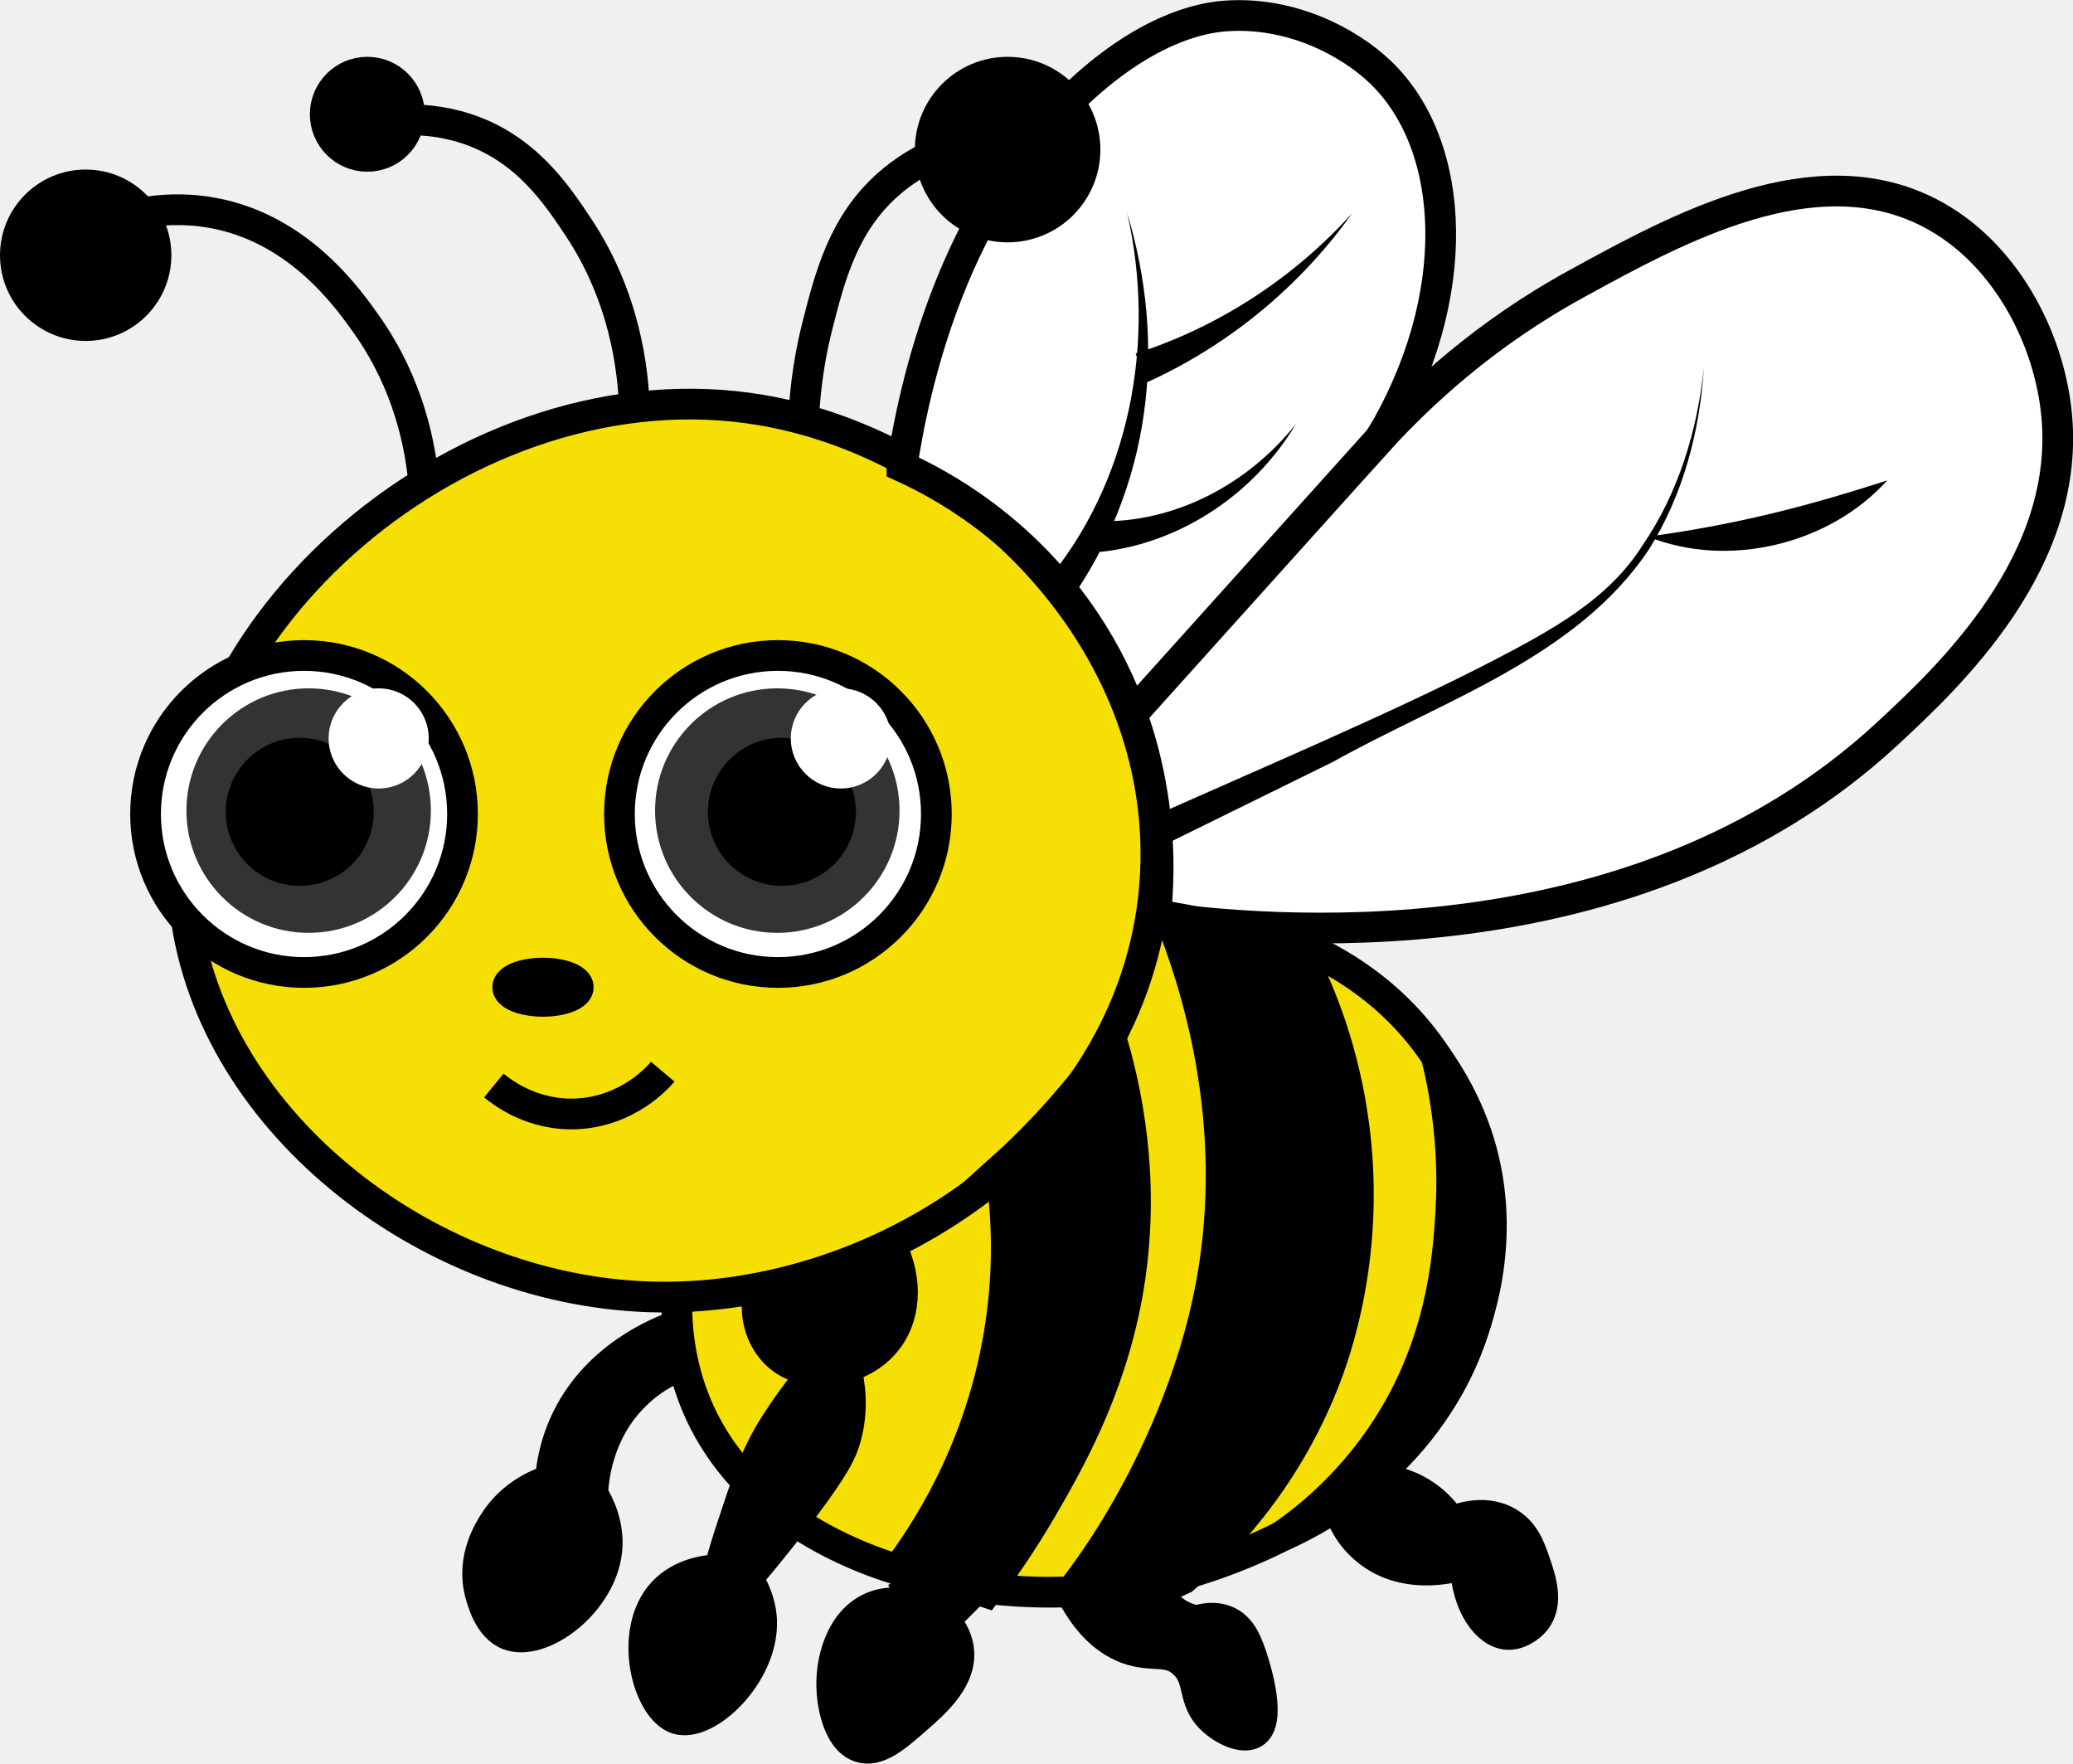
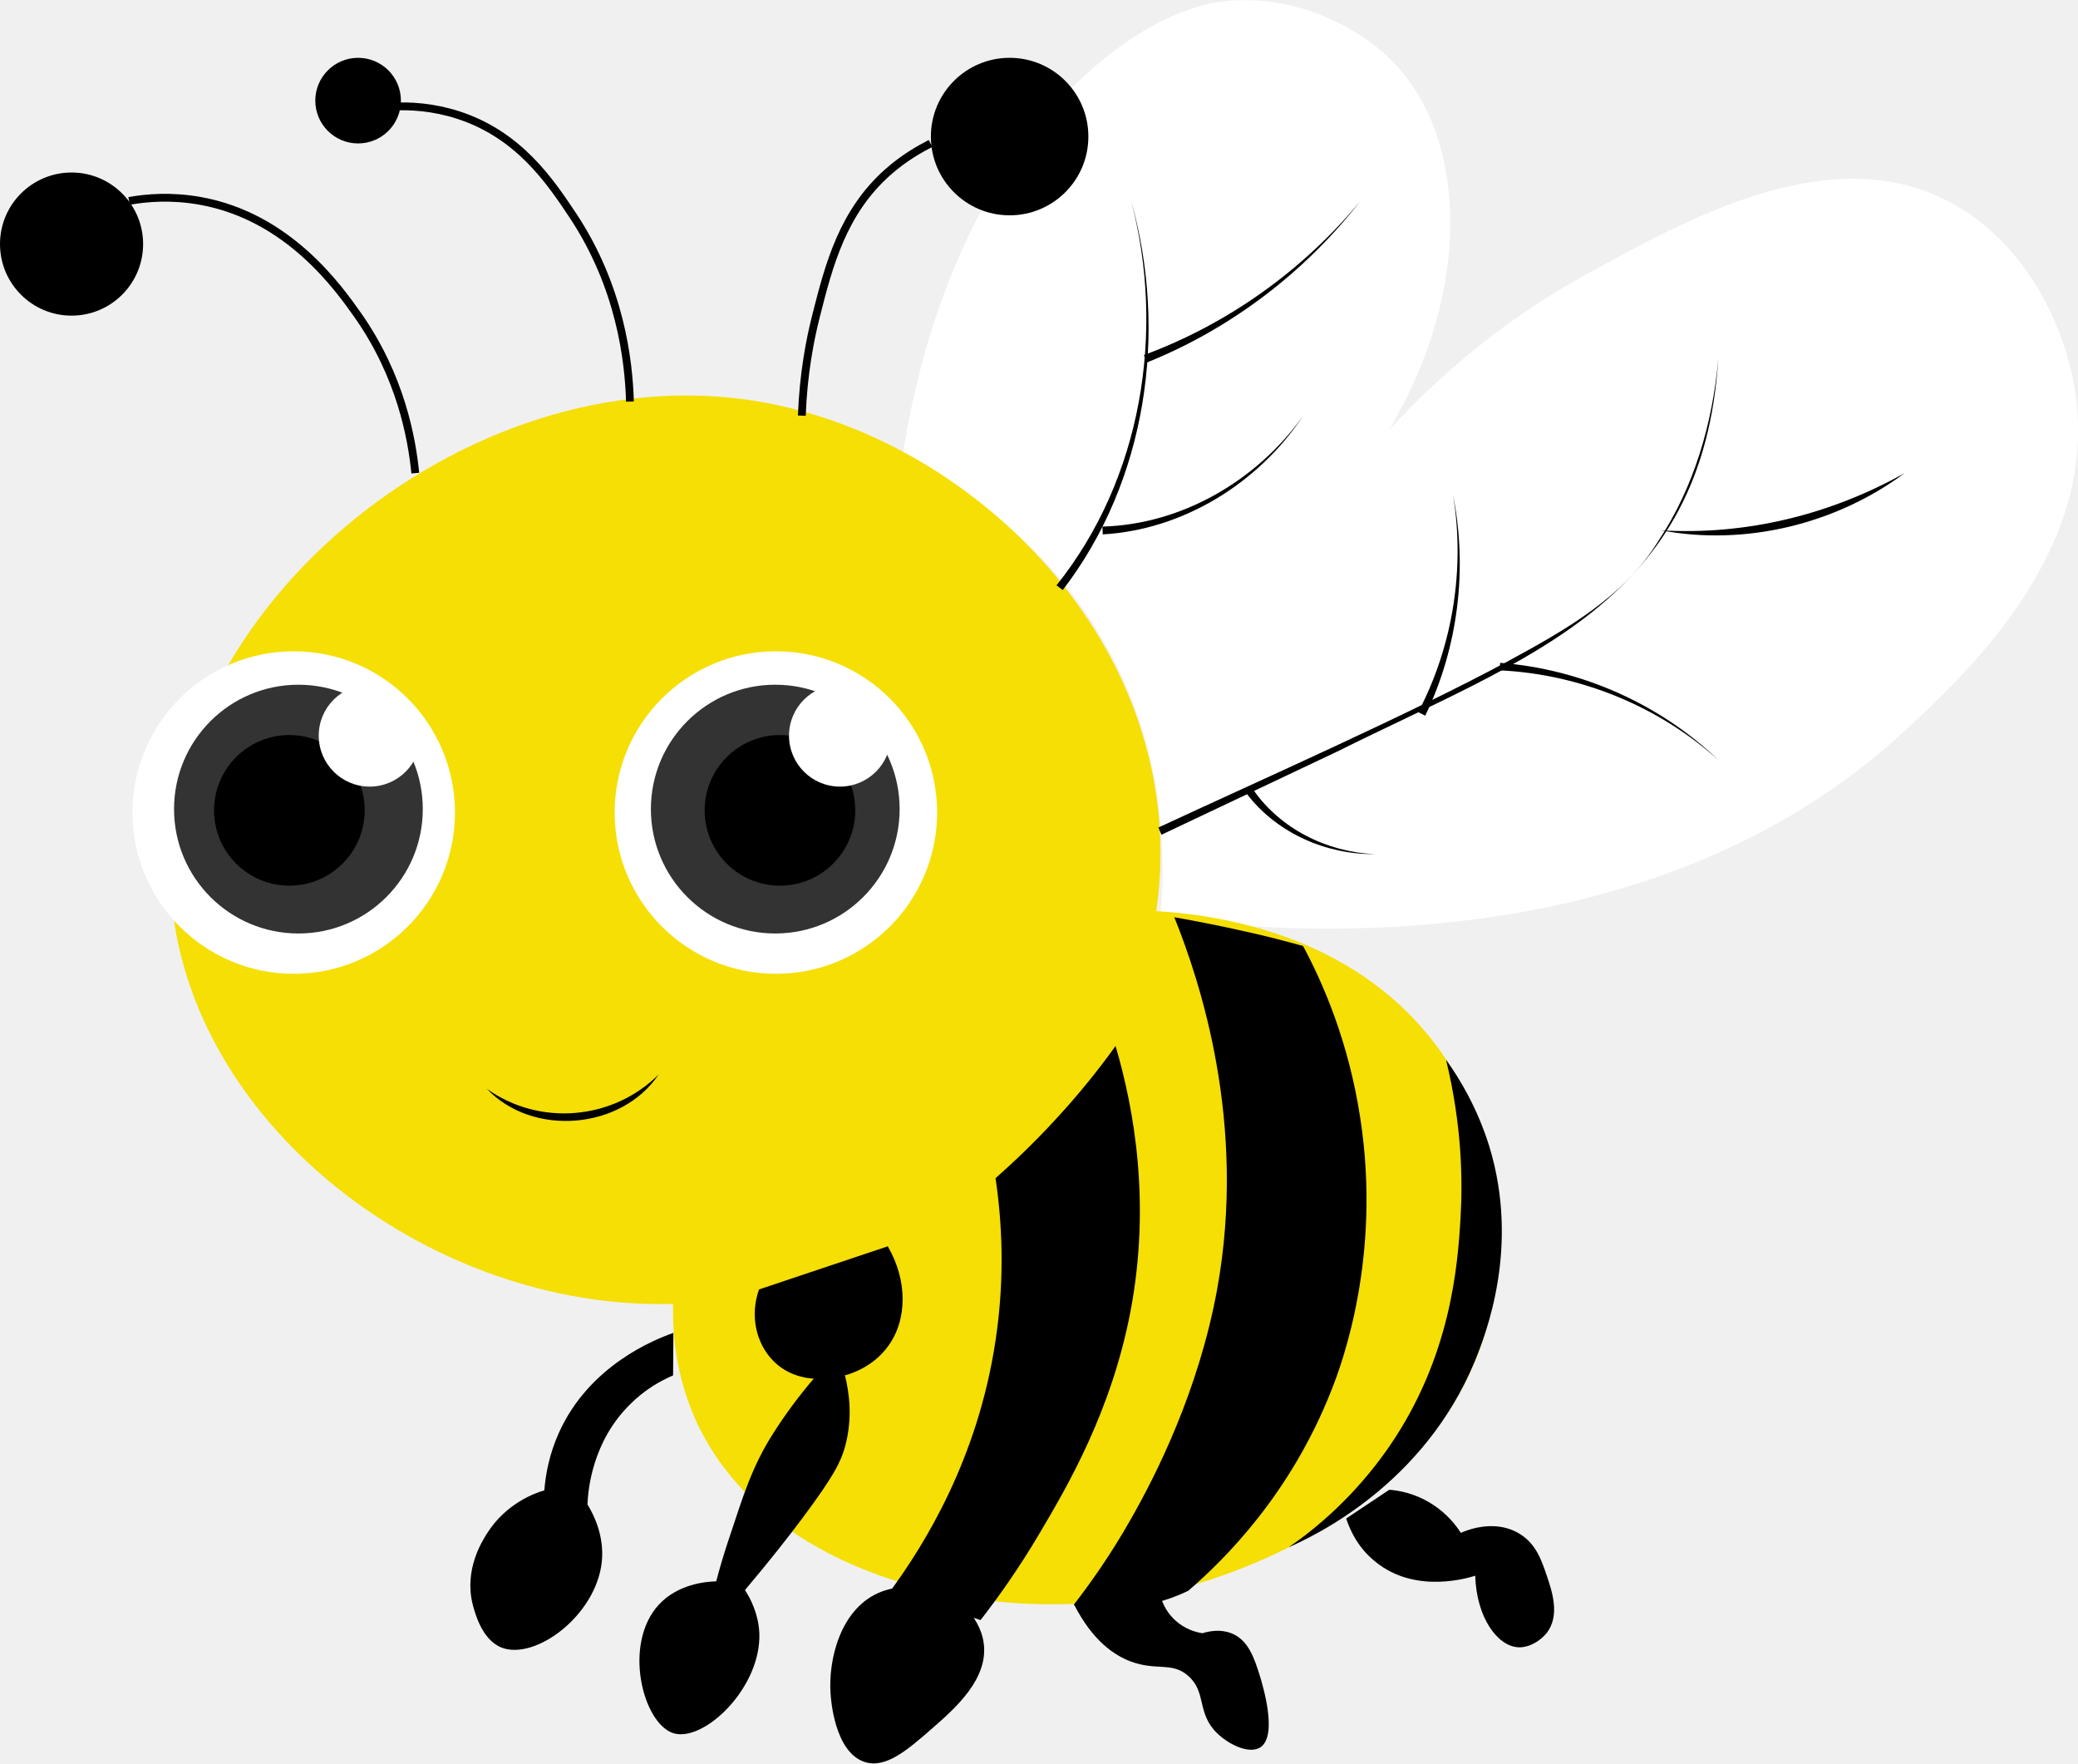
- <svg xmlns="http://www.w3.org/2000/svg" id="Layer_2" data-name="Layer 2" viewBox="0 0 67.5 57.42">
+ <svg xmlns="http://www.w3.org/2000/svg" id="Layer_2" data-name="Layer 2" viewBox="0 0 66.5 56.42">
  <defs>
    <style>
      .cls-1 {
+         fill: #f5df04;
+       }
+ 
+       .cls-2 {
+         fill: #fff;
+       }
+ 
+       .cls-3, .cls-4 {
        fill: none;
      }

-       .cls-1, .cls-2, .cls-3, .cls-4 {
+       .cls-4 {
        stroke: #000;
        stroke-miterlimit: 10;
+         stroke-width: .25px;
      }

-       .cls-5, .cls-2 {
-         fill: #fff;
-       }
- 
-       .cls-6 {
+       .cls-5 {
        fill: #333;
-       }
- 
-       .cls-4 {
-         fill: #f5df04;
      }
    </style>
  </defs>
  <g id="Layer_1-2" data-name="Layer 1">
    <g>
-       <path class="cls-4" d="M22.04,42.22c-.01.64-.02,2.32.92,4.12,2.51,4.82,9.71,6.37,15.12,5.04,1.05-.26,8.47-2.21,10.08-8.71.12-.47,1.06-4.55-1.37-8.25-3.04-4.61-9.09-5.22-12.83-4.58-6.31,1.07-11.81,6.66-11.91,12.37Z" />
-       <path class="cls-4" d="M37.62,28.47c-.43,8.3-8.75,14.01-16.5,13.75-7.34-.25-14.45-5.87-15.12-12.83-.87-9.01,9.31-17.65,18.79-16.04,6.73,1.14,13.23,7.46,12.83,15.12Z" />
-       <path class="cls-2" d="M29.37,15.18c.38-2.51,1.61-8.49,5.96-12.37,2.3-2.06,4.05-2.25,4.58-2.29,2.1-.15,3.98.82,5.04,1.83,2.52,2.42,2.71,7.37,0,11.91,1.29-1.4,3.39-3.39,6.42-5.04,3.28-1.8,7.72-4.22,11.46-2.29,2.46,1.27,3.85,4.03,4.12,6.42.57,4.92-3.55,8.73-5.5,10.54-8.27,7.66-20.43,6.42-23.83,5.96.14-1.22.47-5.49-2.29-9.62-2.03-3.04-4.72-4.48-5.96-5.04Z" />
-       <path class="cls-1" d="M13.79,15.64c-.11-1.12-.47-3.1-1.83-5.04-.62-.88-2.22-3.16-5.04-3.67-.93-.17-1.74-.1-2.29,0" />
-       <path class="cls-1" d="M20.66,13.35c-.04-1.32-.31-3.67-1.83-5.96-.72-1.08-1.72-2.58-3.67-3.21-1.58-.51-2.99-.2-3.67,0" />
-       <path class="cls-1" d="M26.16,13.8c.05-1.34.26-2.43.46-3.21.41-1.62.85-3.3,2.29-4.58.52-.46,1.02-.74,1.37-.92" />
-       <circle class="cls-3" cx="2.79" cy="8.31" r="2.29" />
-       <circle class="cls-3" cx="32.81" cy="4.87" r="2.52" />
-       <circle class="cls-3" cx="11.96" cy="3.72" r="1.37" />
-       <ellipse class="cls-1" cx="17.68" cy="32.14" rx="1.15" ry=".46" />
-       <path class="cls-1" d="M16.08,35.34c.22.18,1.24,1.01,2.75.92,1.63-.1,2.59-1.18,2.75-1.37" />
-       <path class="cls-3" d="M32.58,38.09c.19,1.3.3,3.04,0,5.04-.55,3.71-2.18,6.38-3.21,7.79.46.15.92.31,1.37.46s.92.31,1.37.46c.49-.65,1.15-1.58,1.83-2.75.81-1.4,2.17-3.74,2.75-6.87.62-3.35.11-6.27-.46-8.25-.51.72-1.11,1.49-1.83,2.29-.63.7-1.25,1.31-1.83,1.83Z" />
-       <path class="cls-3" d="M34.87,51.84c.51-.66,1.17-1.58,1.83-2.75.8-1.4,2.16-4.1,2.75-7.33.97-5.33-.56-9.9-1.37-11.91.73.13,1.5.28,2.29.46.64.14,1.25.3,1.83.46.64,1.19,1.46,3.07,1.83,5.5.69,4.45-.59,7.88-.92,8.71-1.31,3.33-3.41,5.41-4.58,6.42-.35.17-.82.35-1.37.46-.96.19-1.77.1-2.29,0Z" />
-       <path class="cls-3" d="M46.78,34.43c.51,2.1.53,3.86.46,5.04-.09,1.53-.31,4.46-2.29,7.33-1.1,1.59-2.35,2.62-3.21,3.21.84-.37,4.33-2.01,5.96-5.96.34-.84,1.45-3.63.46-6.87-.38-1.22-.94-2.15-1.37-2.75Z" />
-       <path class="cls-3" d="M27.54,44.51c.13.52.26,1.35,0,2.29-.13.46-.33.9-1.37,2.29-.44.59-1.06,1.38-1.83,2.29.19.29.43.77.46,1.37.07,1.75-1.77,3.51-2.75,3.21-.98-.31-1.63-2.86-.46-4.12.61-.65,1.48-.73,1.83-.74.1-.38.25-.91.47-1.55.36-1.07.66-2.11,1.37-3.21.32-.5.77-1.14,1.37-1.83h.92Z" />
-       <path class="cls-3" d="M28.91,40.38c.63,1.08.64,2.35,0,3.21-.47.64-1.15.86-1.37.92-.21.06-1.44.39-2.29-.46-.57-.58-.75-1.47-.46-2.29" />
-       <path class="cls-3" d="M22.04,44.51c-.39.17-.89.44-1.37.92-1.22,1.2-1.35,2.74-1.37,3.21.21.34.54,1.01.46,1.83-.18,1.72-2.13,3.17-3.21,2.75-.63-.25-.85-1.11-.92-1.37-.29-1.13.31-2.05.46-2.29.61-.96,1.54-1.29,1.83-1.37.04-.52.16-1.16.46-1.83.97-2.18,3.1-3.01,3.67-3.21" />
-       <path class="cls-3" d="M29.37,51.38c.15.31.31.61.46.92-.28-.09-.82-.21-1.37,0-1.1.42-1.44,1.83-1.37,2.75,0,.15.11,1.57.92,1.83.57.18,1.16-.33,1.83-.92.61-.53,1.51-1.32,1.37-2.29-.06-.42-.29-.73-.46-.92l.92-.92" />
-       <path class="cls-3" d="M34.87,51.84c.6,1.17,1.29,1.63,1.83,1.83.82.3,1.32,0,1.83.46.59.52.26,1.19.92,1.83.38.37,1.02.67,1.37.46.6-.36.07-2.05,0-2.29-.18-.57-.37-1.16-.92-1.37-.36-.14-.72-.06-.92,0-.14-.02-.56-.1-.92-.46-.1-.1-.39-.41-.46-.92" />
-       <path class="cls-3" d="M43.58,49.09c.11.33.35.91.92,1.37,1.31,1.09,3.08.5,3.21.46.04,1.34.71,2.25,1.37,2.29.35.02.71-.2.92-.46.43-.56.17-1.33,0-1.83-.17-.5-.35-1.05-.92-1.37-.81-.46-1.72-.05-1.83,0-.14-.22-.43-.61-.92-.92-.56-.36-1.1-.44-1.37-.46" />
-       <path d="M37.41,26.64c3.35-1.5,8.08-3.5,11.28-5.17,1.82-.95,3.68-1.95,4.79-3.71,1.16-1.69,1.79-3.73,2-5.79-.13,2.06-.67,4.14-1.79,5.92-2.35,3.52-6.73,4.92-10.28,6.91,0,0-5.59,2.75-5.59,2.75l-.41-.91h0Z" />
-       <path d="M53.66,17.47c2.8-.38,5.11-.96,7.79-1.83-1.88,2.09-5.18,2.88-7.79,1.83h0Z" />
-       <path d="M34.01,19c2.79-3.27,3.65-7.89,2.69-12.07.63,2.08.86,4.31.55,6.51-.3,2.19-1.14,4.34-2.45,6.17l-.79-.61h0Z" />
-       <path d="M36.98,11.51c2.66-.85,5.13-2.44,7.05-4.57-1.67,2.35-3.99,4.29-6.69,5.51l-.36-.93h0Z" />
-       <path d="M35.76,16.97c2.49.06,4.89-1.21,6.44-3.17-1.34,2.25-3.73,3.89-6.39,4.17,0,0-.05-1-.05-1h0Z" />
-       <path class="cls-3" d="M44.95,14.26c-2.75,3.06-5.5,6.11-8.25,9.17" />
-       <circle class="cls-2" cx="9.9" cy="26.5" r="5.16" />
-       <circle class="cls-2" cx="25.33" cy="26.5" r="5.16" />
-       <circle class="cls-6" cx="10.05" cy="26.39" r="3.98" />
-       <circle class="cls-6" cx="25.31" cy="26.39" r="3.98" />
-       <circle cx="9.76" cy="26.43" r="2.41" />
-       <circle cx="25.46" cy="26.43" r="2.41" />
-       <circle class="cls-5" cx="12.33" cy="24.04" r="1.63" />
-       <circle class="cls-5" cx="27.38" cy="24.04" r="1.63" />
+       <path class="cls-2" d="M28.87,14.68c.38-2.51,1.61-8.49,5.96-12.37C37.13.25,38.88.05,39.41.02c2.1-.15,3.98.82,5.04,1.83,2.52,2.42,2.71,7.37,0,11.91,1.29-1.4,3.39-3.39,6.42-5.04,3.28-1.8,7.72-4.22,11.46-2.29,2.46,1.27,3.85,4.03,4.12,6.42.57,4.92-3.55,8.73-5.5,10.54-8.27,7.66-20.43,6.42-23.83,5.96.14-1.22.47-5.49-2.29-9.62-2.03-3.04-4.72-4.48-5.96-5.04Z" />
+       <path class="cls-1" d="M21.54,41.72c-.01.64-.02,2.32.92,4.12,2.51,4.82,9.71,6.37,15.12,5.04,1.05-.26,8.47-2.21,10.08-8.71.12-.47,1.06-4.55-1.37-8.25-3.04-4.61-9.09-5.22-12.83-4.58-6.31,1.07-11.81,6.66-11.91,12.37Z" />
+       <path class="cls-1" d="M37.12,27.97c-.43,8.3-8.75,14.01-16.5,13.75-7.34-.25-14.45-5.87-15.12-12.83-.87-9.01,9.31-17.65,18.79-16.04,6.73,1.14,13.23,7.46,12.83,15.12Z" />
+       <path class="cls-4" d="M13.29,15.14c-.11-1.12-.47-3.1-1.83-5.04-.62-.88-2.22-3.16-5.04-3.67-.93-.17-1.74-.1-2.29,0" />
+       <path class="cls-4" d="M20.16,12.85c-.04-1.32-.31-3.67-1.83-5.96-.72-1.08-1.72-2.58-3.67-3.21-1.58-.51-2.99-.2-3.67,0" />
+       <path class="cls-4" d="M25.66,13.3c.05-1.34.26-2.43.46-3.21.41-1.62.85-3.3,2.29-4.58.52-.46,1.02-.74,1.37-.92" />
+       <circle cx="2.29" cy="7.81" r="2.29" />
+       <circle cx="32.31" cy="4.37" r="2.52" />
+       <circle cx="11.46" cy="3.22" r="1.37" />
+       <ellipse class="cls-3" cx="17.18" cy="31.64" rx="1.15" ry=".46" />
+       <path d="M15.58,34.84c1.69,1.21,4.04,1,5.5-.46-1.19,1.77-4.03,2.01-5.5.46h0Z" />
+       <path d="M31.86,37.71c.2,1.34.31,3.13,0,5.18-.57,3.81-2.29,6.55-3.36,8.01.48.16.96.31,1.44.47s.96.31,1.44.47c.52-.67,1.21-1.62,1.92-2.83.85-1.44,2.27-3.85,2.88-7.06.65-3.44.12-6.45-.48-8.48-.53.74-1.17,1.54-1.92,2.35-.66.72-1.31,1.34-1.92,1.88Z" />
+       <path d="M34.37,51.34c.51-.66,1.17-1.58,1.83-2.75.8-1.4,2.16-4.1,2.75-7.33.97-5.33-.56-9.9-1.37-11.91.73.13,1.5.28,2.29.46.64.14,1.25.3,1.83.46.64,1.19,1.46,3.07,1.83,5.5.69,4.45-.59,7.88-.92,8.71-1.31,3.33-3.41,5.41-4.58,6.42-.35.17-.82.35-1.37.46-.96.19-1.77.1-2.29,0Z" />
+       <path d="M46.28,33.93c.51,2.1.53,3.86.46,5.04-.09,1.53-.31,4.46-2.29,7.33-1.1,1.59-2.35,2.62-3.21,3.21.84-.37,4.33-2.01,5.96-5.96.34-.84,1.45-3.63.46-6.87-.38-1.22-.94-2.15-1.37-2.75Z" />
+       <path d="M27.04,44.01c.13.52.26,1.35,0,2.29-.13.46-.33.9-1.37,2.29-.44.59-1.06,1.38-1.83,2.29.19.29.43.77.46,1.37.07,1.75-1.77,3.51-2.75,3.21-.98-.31-1.63-2.86-.46-4.12.61-.65,1.48-.73,1.83-.74.1-.38.25-.91.47-1.55.36-1.07.66-2.11,1.37-3.21.32-.5.77-1.14,1.37-1.83h.92Z" />
+       <path d="M28.41,39.88c.63,1.08.64,2.35,0,3.21-.47.64-1.15.86-1.37.92-.21.06-1.44.39-2.29-.46-.57-.58-.75-1.47-.46-2.29" />
+       <path d="M21.54,44.01c-.39.17-.89.44-1.37.92-1.22,1.2-1.35,2.74-1.37,3.21.21.34.54,1.01.46,1.83-.18,1.72-2.13,3.17-3.21,2.75-.63-.25-.85-1.11-.92-1.37-.29-1.13.31-2.05.46-2.29.61-.96,1.54-1.29,1.83-1.37.04-.52.16-1.16.46-1.83.97-2.18,3.1-3.01,3.67-3.21" />
+       <path d="M29.3,49.84c.18.36.36.73.54,1.09-.34-.11-.97-.25-1.63,0-1.31.5-1.71,2.17-1.63,3.27.01.17.13,1.87,1.09,2.18.68.22,1.38-.39,2.18-1.09.72-.63,1.79-1.57,1.63-2.72-.07-.49-.34-.86-.54-1.09l1.09-1.09" />
+       <path d="M34.37,51.34c.6,1.17,1.29,1.63,1.83,1.83.82.3,1.32,0,1.83.46.59.52.26,1.19.92,1.83.38.37,1.02.67,1.37.46.6-.36.07-2.05,0-2.29-.18-.57-.37-1.16-.92-1.37-.36-.14-.72-.06-.92,0-.14-.02-.56-.1-.92-.46-.1-.1-.39-.41-.46-.92" />
+       <path d="M43.08,48.59c.11.33.35.91.92,1.37,1.31,1.09,3.08.5,3.21.46.04,1.34.71,2.25,1.37,2.29.35.02.71-.2.92-.46.43-.56.17-1.33,0-1.83-.17-.5-.35-1.05-.92-1.37-.81-.46-1.72-.05-1.83,0-.14-.22-.43-.61-.92-.92-.56-.36-1.1-.44-1.37-.46" />
+       <path d="M37.07,26.48c3.33-1.55,8.03-3.62,11.22-5.34,1.8-.98,3.68-2.03,4.78-3.83,1.15-1.73,1.74-3.78,1.92-5.84-.5,7.83-6.12,9.55-12.2,12.58,0,0-5.62,2.66-5.62,2.66l-.1-.23h0Z" />
+       <path d="M53.16,16.97c2.73.16,5.41-.5,7.79-1.83-2.19,1.63-5.1,2.34-7.79,1.83h0Z" />
+       <path d="M33.81,18.73c2.73-3.41,3.49-8.11,2.39-12.3,1.18,4.2.5,8.95-2.19,12.45,0,0-.2-.15-.2-.15h0Z" />
+       <path d="M36.61,11.36c2.68-.99,5.09-2.71,6.92-4.92-1.77,2.27-4.14,4.08-6.83,5.16l-.09-.23h0Z" />
+       <path d="M35.28,16.85c2.55-.07,4.95-1.48,6.42-3.54-1.42,2.14-3.82,3.64-6.41,3.79,0,0-.01-.25-.01-.25h0Z" />
+       <path d="M44.45,13.76c-2.75,3.06-5.5,6.11-8.25,9.17" />
+       <circle class="cls-2" cx="9.4" cy="26" r="5.16" />
+       <circle class="cls-2" cx="24.83" cy="26" r="5.16" />
+       <circle class="cls-5" cx="9.55" cy="25.89" r="3.98" />
+       <circle class="cls-5" cx="24.81" cy="25.89" r="3.98" />
+       <circle cx="9.26" cy="25.93" r="2.41" />
+       <circle cx="24.96" cy="25.93" r="2.41" />
+       <circle class="cls-2" cx="11.83" cy="23.54" r="1.63" />
+       <circle class="cls-2" cx="26.88" cy="23.54" r="1.63" />
+       <path d="M45.39,22.78c1.1-2.1,1.5-4.58,1.11-6.94.47,2.35.17,4.87-.89,7.06l-.22-.11h0Z" />
+       <path d="M48.01,21.21c2.61.2,5.13,1.33,6.99,3.12-1.92-1.74-4.45-2.76-7.01-2.88l.02-.25Z" />
+       <path d="M40.1,25.26c.86,1.25,2.36,2.01,3.9,2.07-1.54.02-3.13-.66-4.1-1.93l.2-.15h0Z" />
    </g>
  </g>
</svg>
